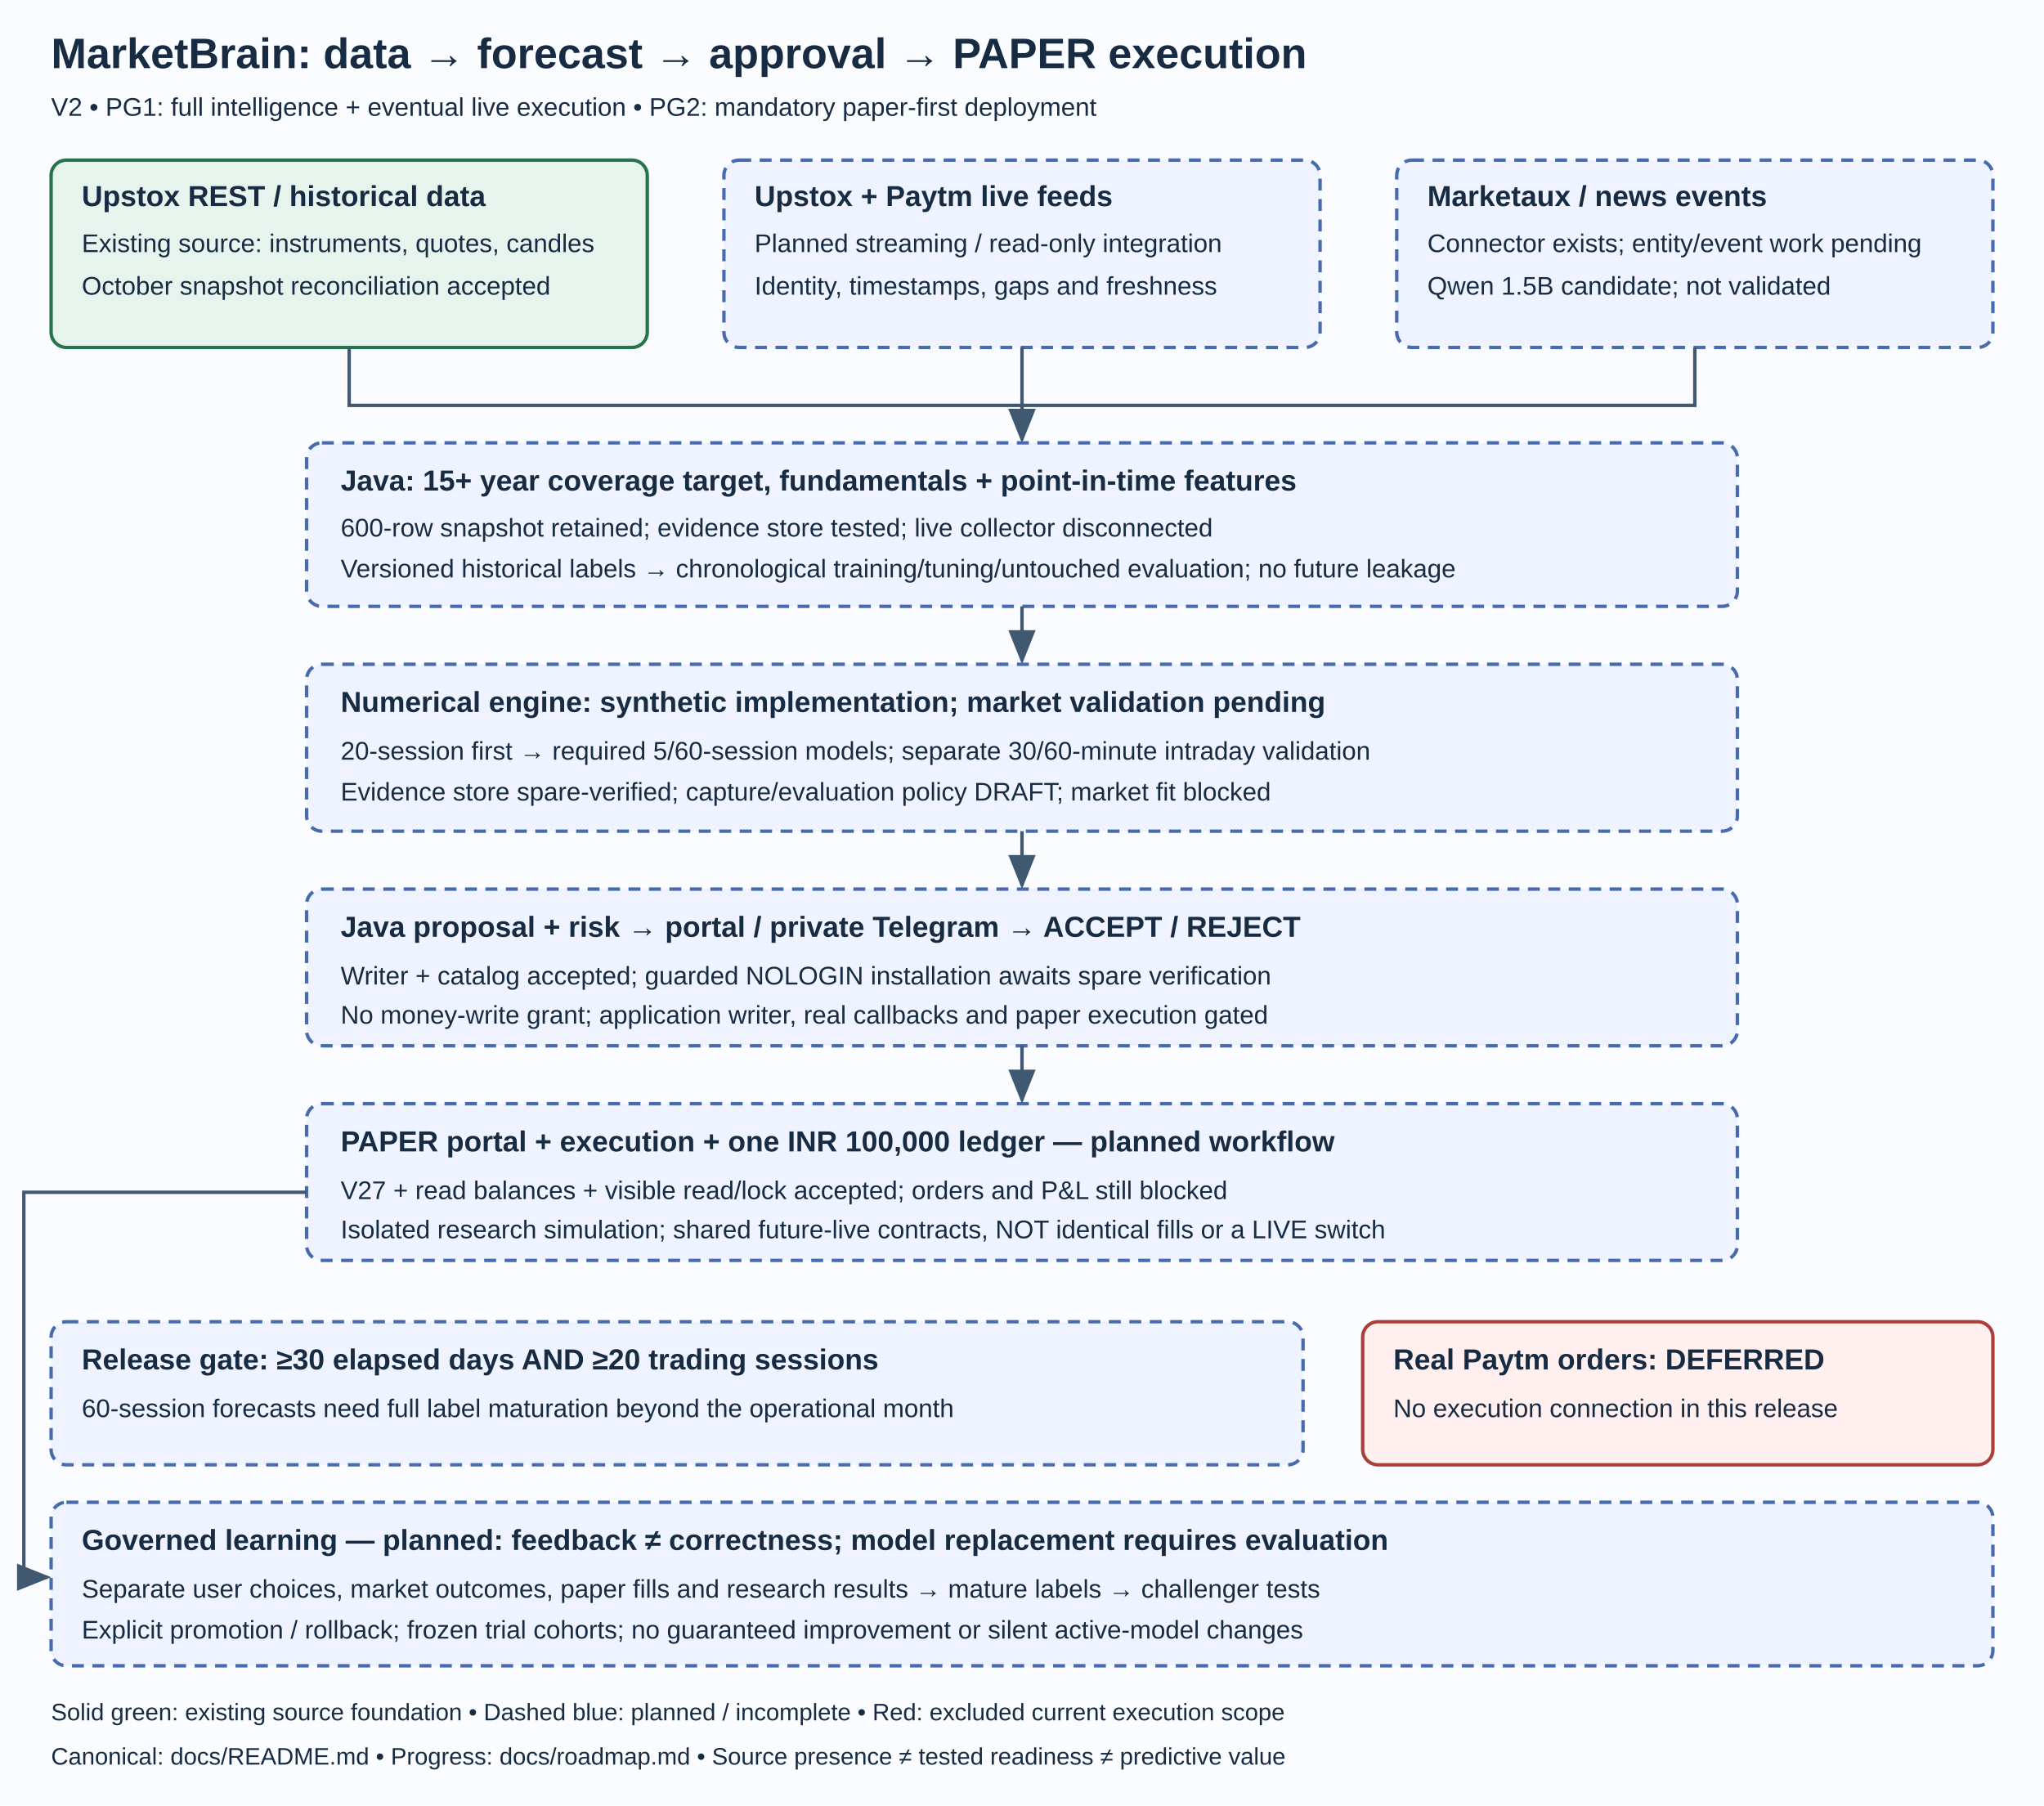
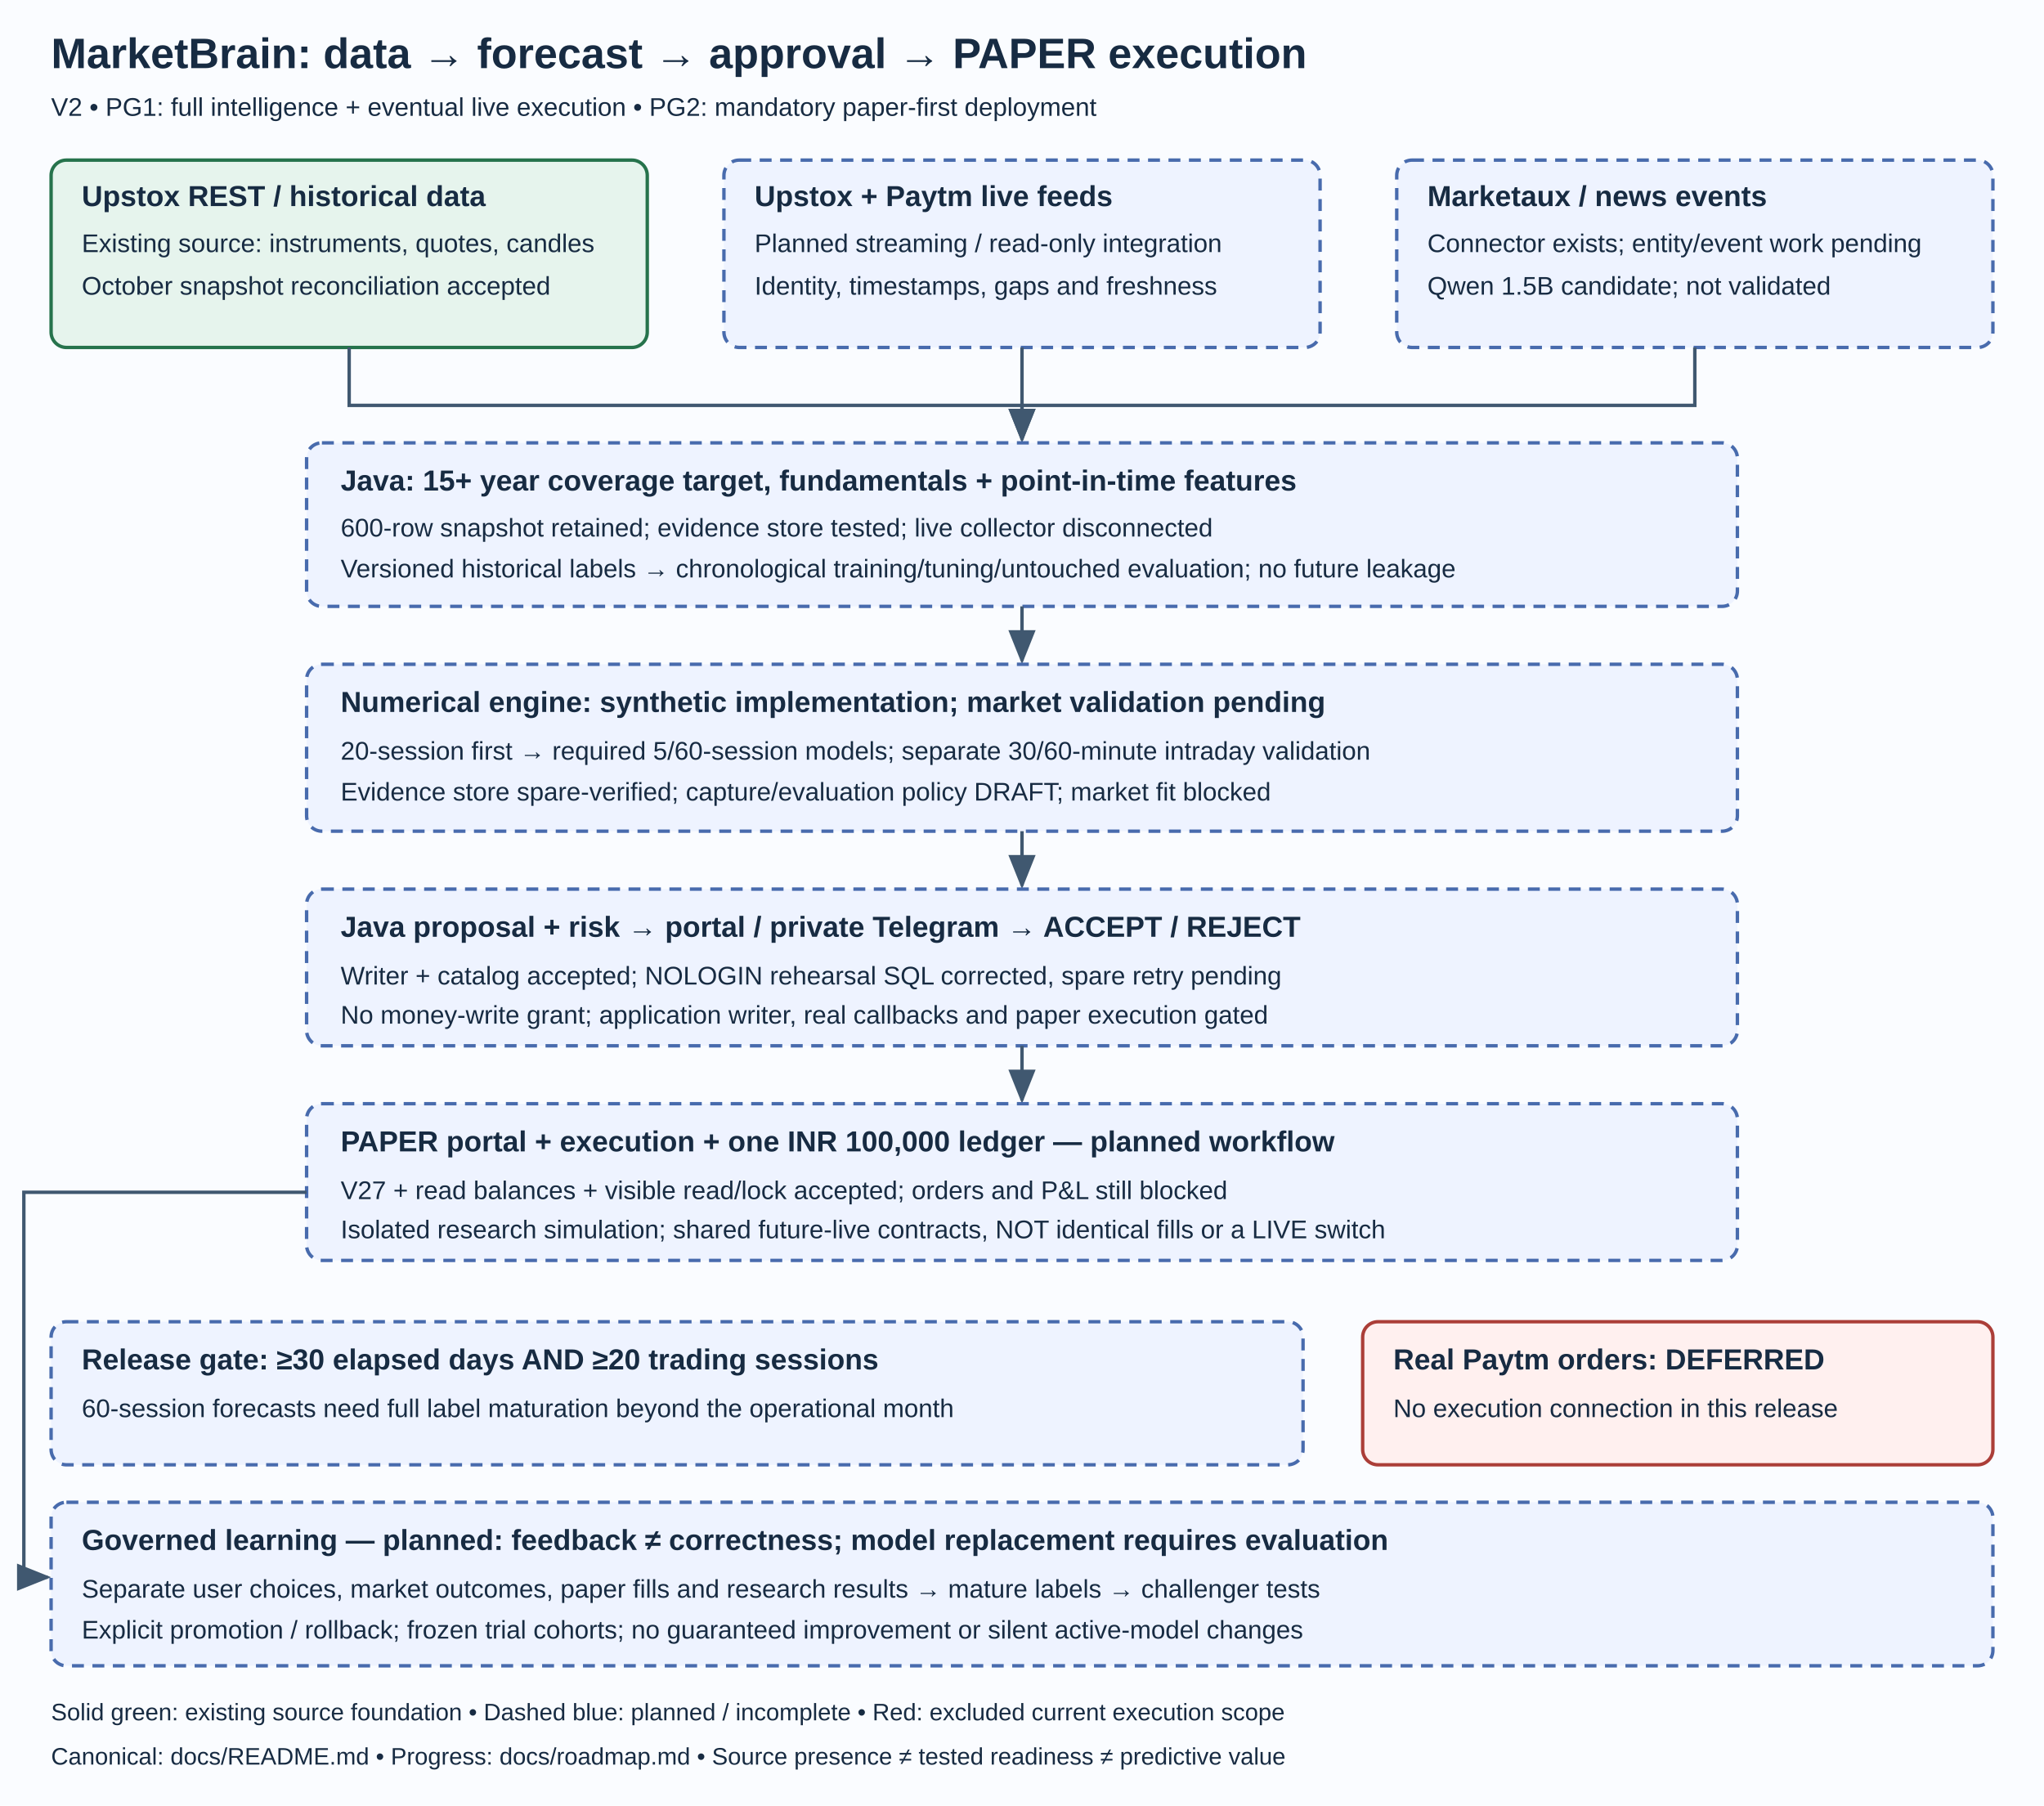
<svg xmlns="http://www.w3.org/2000/svg" width="1200" height="1060" viewBox="0 0 1200 1060" role="img" aria-labelledby="title desc">
  <defs>
    <marker id="arrow" markerWidth="10" markerHeight="8" refX="9" refY="4" orient="auto">
      <path d="M0,0 L10,4 L0,8 Z" fill="#405870" />
    </marker>
    <style>
      text { font-family: Arial, sans-serif; fill: #172b42; }
      .heading { font-size: 25px; font-weight: bold; }
      .label { font-size: 17px; font-weight: bold; }
      .body { font-size: 15px; }
      .small { font-size: 14px; }
      .existing { fill: #e6f4ed; stroke: #26734c; stroke-width: 2; }
      .planned { fill: #eef3ff; stroke: #486bad; stroke-width: 2; stroke-dasharray: 7 5; }
      .blocked { fill: #fff0ef; stroke: #ab3e38; stroke-width: 2; }
      .line { fill: none; stroke: #405870; stroke-width: 2; marker-end: url(#arrow); }
    </style>
  </defs>
  <rect width="1200" height="1060" fill="#fafcff" />
  <text x="30" y="40" class="heading">MarketBrain: data → forecast → approval → PAPER execution</text>
  <text x="30" y="68" class="body">V2 • PG1: full intelligence + eventual live execution • PG2: mandatory paper-first deployment</text>
  <rect x="30" y="94" width="350" height="110" rx="9" class="existing" />
  <text x="48" y="121" class="label">Upstox REST / historical data</text>
  <text x="48" y="148" class="body">Existing source: instruments, quotes, candles</text>
  <text x="48" y="173" class="body">October snapshot reconciliation accepted</text>
  <rect x="425" y="94" width="350" height="110" rx="9" class="planned" />
  <text x="443" y="121" class="label">Upstox + Paytm live feeds</text>
  <text x="443" y="148" class="body">Planned streaming / read-only integration</text>
  <text x="443" y="173" class="body">Identity, timestamps, gaps and freshness</text>
  <rect x="820" y="94" width="350" height="110" rx="9" class="planned" />
  <text x="838" y="121" class="label">Marketaux / news events</text>
  <text x="838" y="148" class="body">Connector exists; entity/event work pending</text>
  <text x="838" y="173" class="body">Qwen 1.5B candidate; not validated</text>
  <path d="M205 204 V238 H600 V258" class="line" />
  <path d="M600 204 V258" class="line" />
  <path d="M995 204 V238 H600" fill="none" stroke="#405870" stroke-width="2" />
  <rect x="180" y="260" width="840" height="96" rx="9" class="planned" />
  <text x="200" y="288" class="label">Java: 15+ year coverage target, fundamentals + point-in-time features</text>
  <text x="200" y="315" class="body">600-row snapshot retained; evidence store tested; live collector disconnected</text>
  <text x="200" y="339" class="body">Versioned historical labels → chronological training/tuning/untouched evaluation; no future leakage</text>
  <path d="M600 356 V388" class="line" />
  <rect x="180" y="390" width="840" height="98" rx="9" class="planned" />
  <text x="200" y="418" class="label">Numerical engine: synthetic implementation; market validation pending</text>
  <text x="200" y="446" class="body">20-session first → required 5/60-session models; separate 30/60-minute intraday validation</text>
  <text x="200" y="470" class="body">Evidence store spare-verified; capture/evaluation policy DRAFT; market fit blocked</text>
  <path d="M600 488 V520" class="line" />
  <rect x="180" y="522" width="840" height="92" rx="9" class="planned" />
  <text x="200" y="550" class="label">Java proposal + risk → portal / private Telegram → ACCEPT / REJECT</text>
-   <text x="200" y="578" class="body">Writer + catalog accepted; guarded NOLOGIN installation awaits spare verification</text>
+   <text x="200" y="578" class="body">Writer + catalog accepted; NOLOGIN rehearsal SQL corrected, spare retry pending</text>
  <text x="200" y="601" class="body">No money-write grant; application writer, real callbacks and paper execution gated</text>
  <path d="M600 614 V646" class="line" />
  <rect x="180" y="648" width="840" height="92" rx="9" class="planned" />
  <text x="200" y="676" class="label">PAPER portal + execution + one INR 100,000 ledger — planned workflow</text>
  <text x="200" y="704" class="body">V27 + read balances + visible read/lock accepted; orders and P&amp;L still blocked</text>
  <text x="200" y="727" class="body">Isolated research simulation; shared future-live contracts, NOT identical fills or a LIVE switch</text>
  <rect x="30" y="776" width="735" height="84" rx="9" class="planned" />
  <text x="48" y="804" class="label">Release gate: ≥30 elapsed days AND ≥20 trading sessions</text>
  <text x="48" y="832" class="body">60-session forecasts need full label maturation beyond the operational month</text>
  <rect x="800" y="776" width="370" height="84" rx="9" class="blocked" />
  <text x="818" y="804" class="label">Real Paytm orders: DEFERRED</text>
  <text x="818" y="832" class="body">No execution connection in this release</text>
  <path d="M180 700 H14 V926 H28" class="line" />
  <rect x="30" y="882" width="1140" height="96" rx="9" class="planned" />
  <text x="48" y="910" class="label">Governed learning — planned: feedback ≠ correctness; model replacement requires evaluation</text>
  <text x="48" y="938" class="body">Separate user choices, market outcomes, paper fills and research results → mature labels → challenger tests</text>
  <text x="48" y="962" class="body">Explicit promotion / rollback; frozen trial cohorts; no guaranteed improvement or silent active-model changes</text>
  <text x="30" y="1010" class="small">Solid green: existing source foundation • Dashed blue: planned / incomplete • Red: excluded current execution scope</text>
  <text x="30" y="1036" class="small">Canonical: docs/README.md • Progress: docs/roadmap.md • Source presence ≠ tested readiness ≠ predictive value</text>
</svg>
